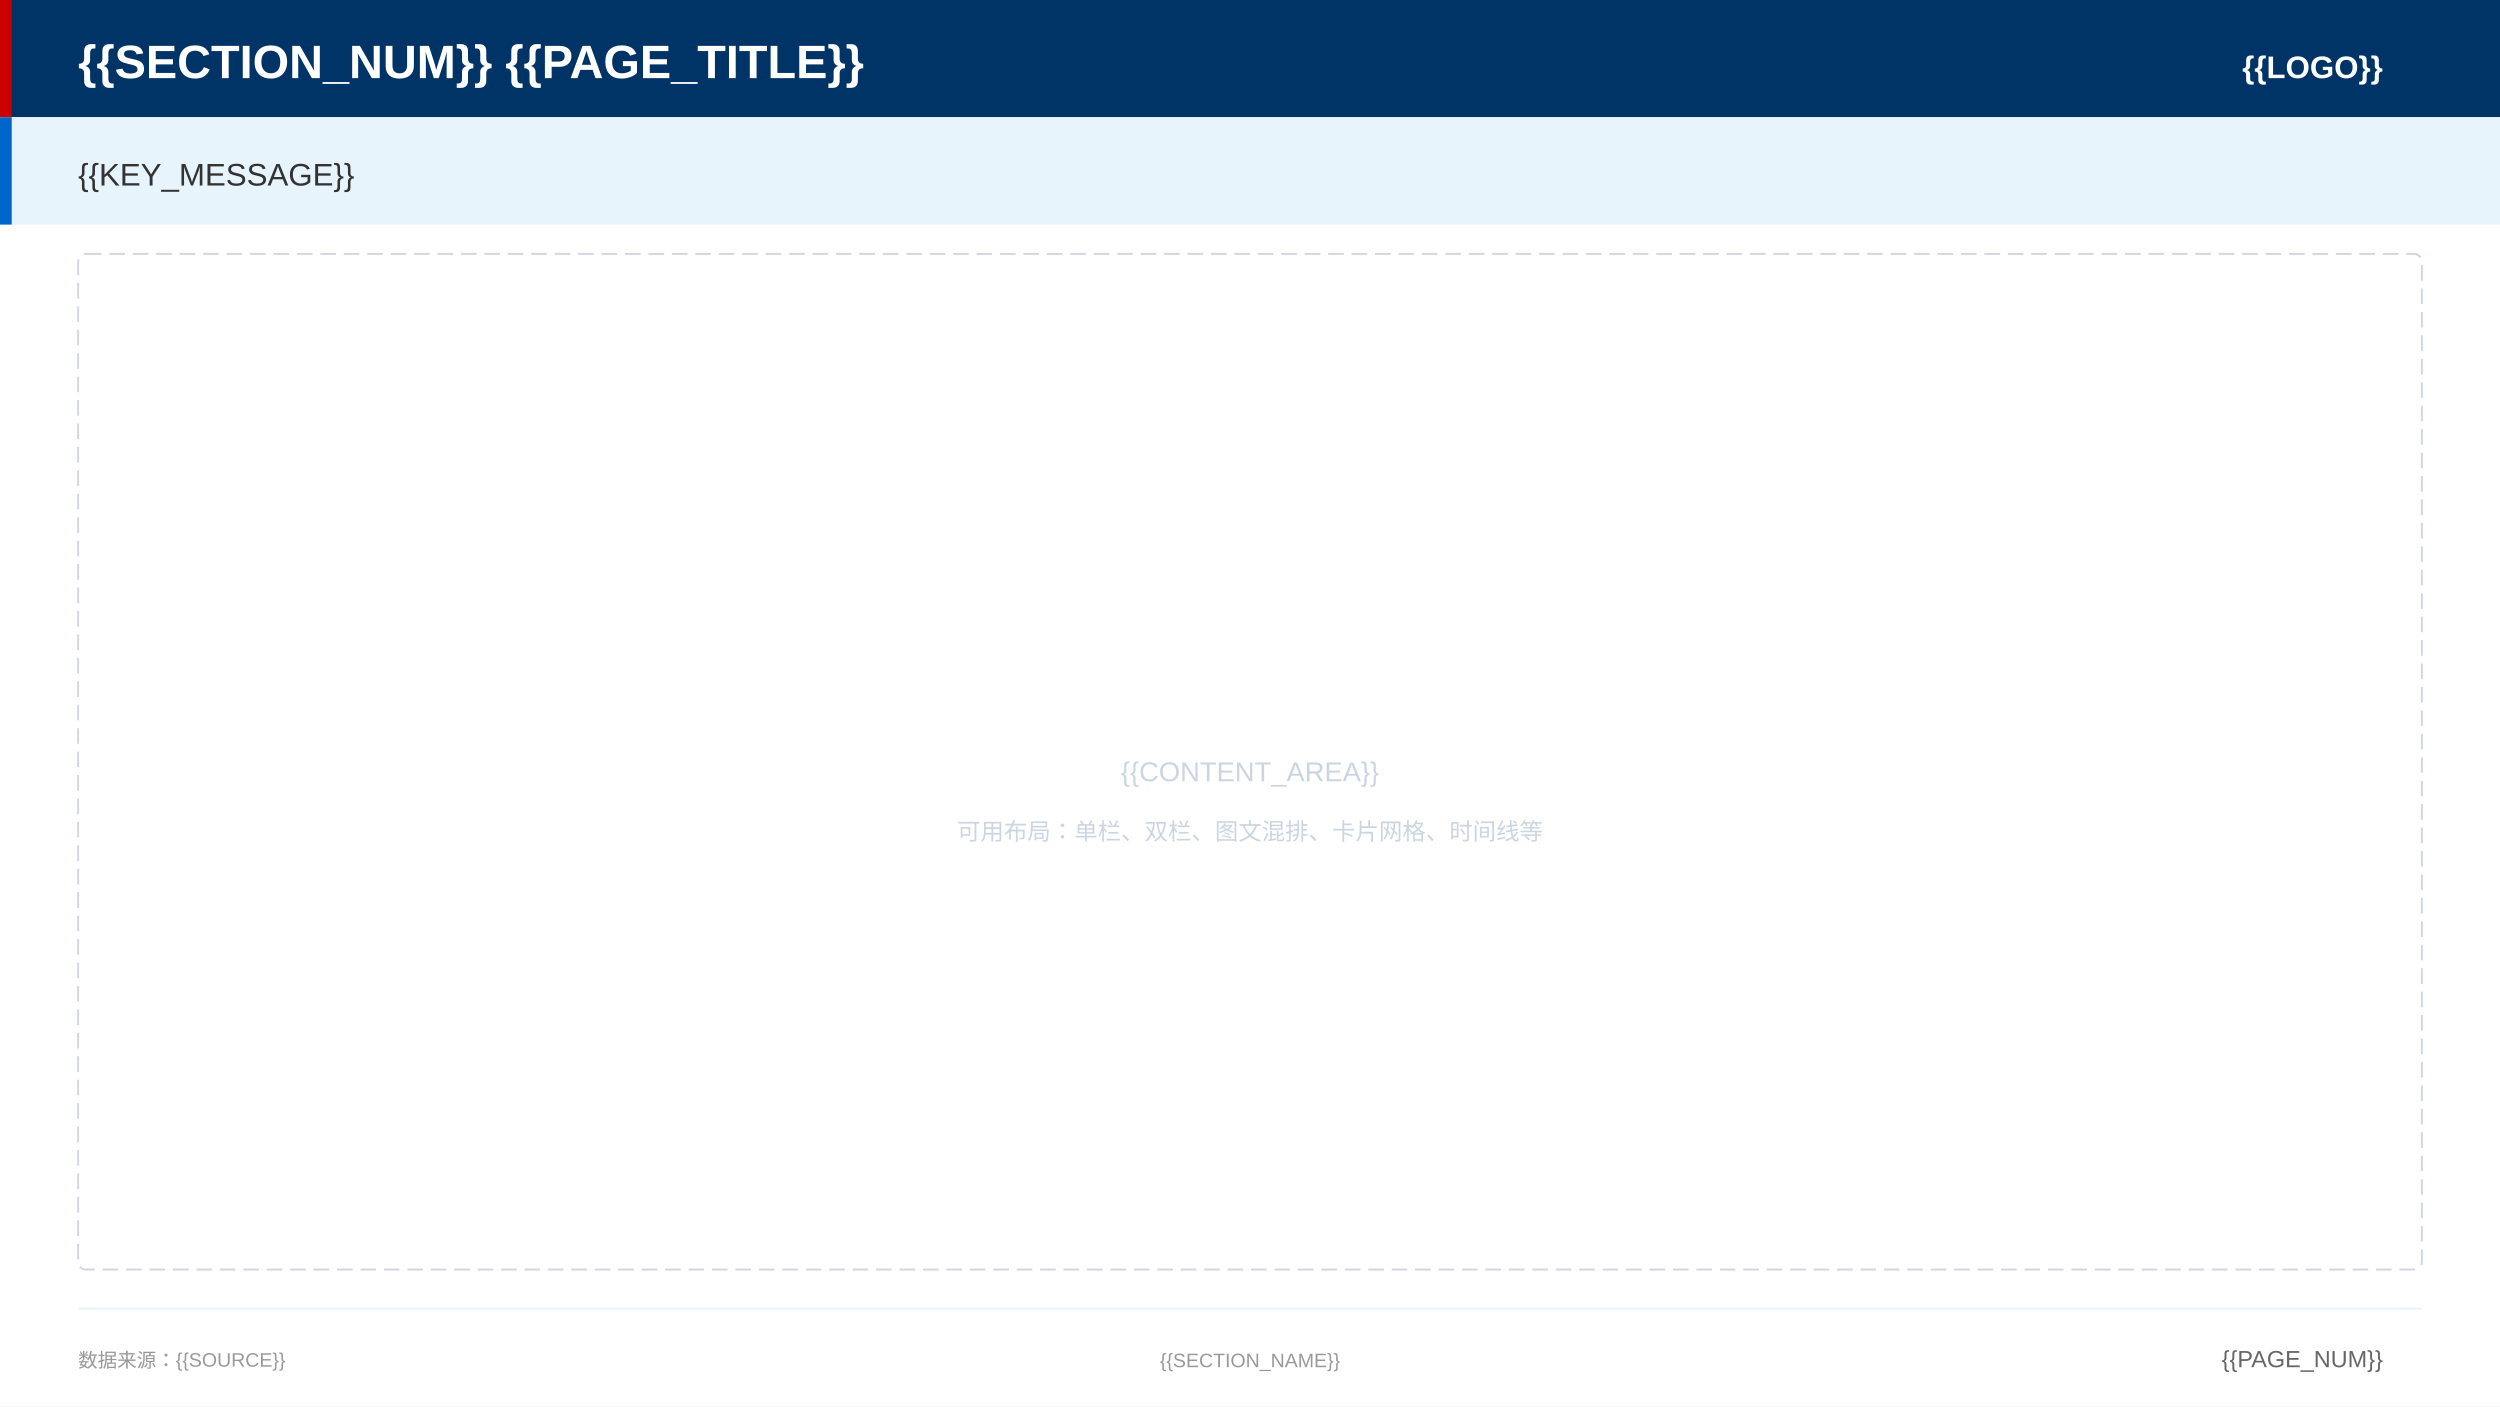
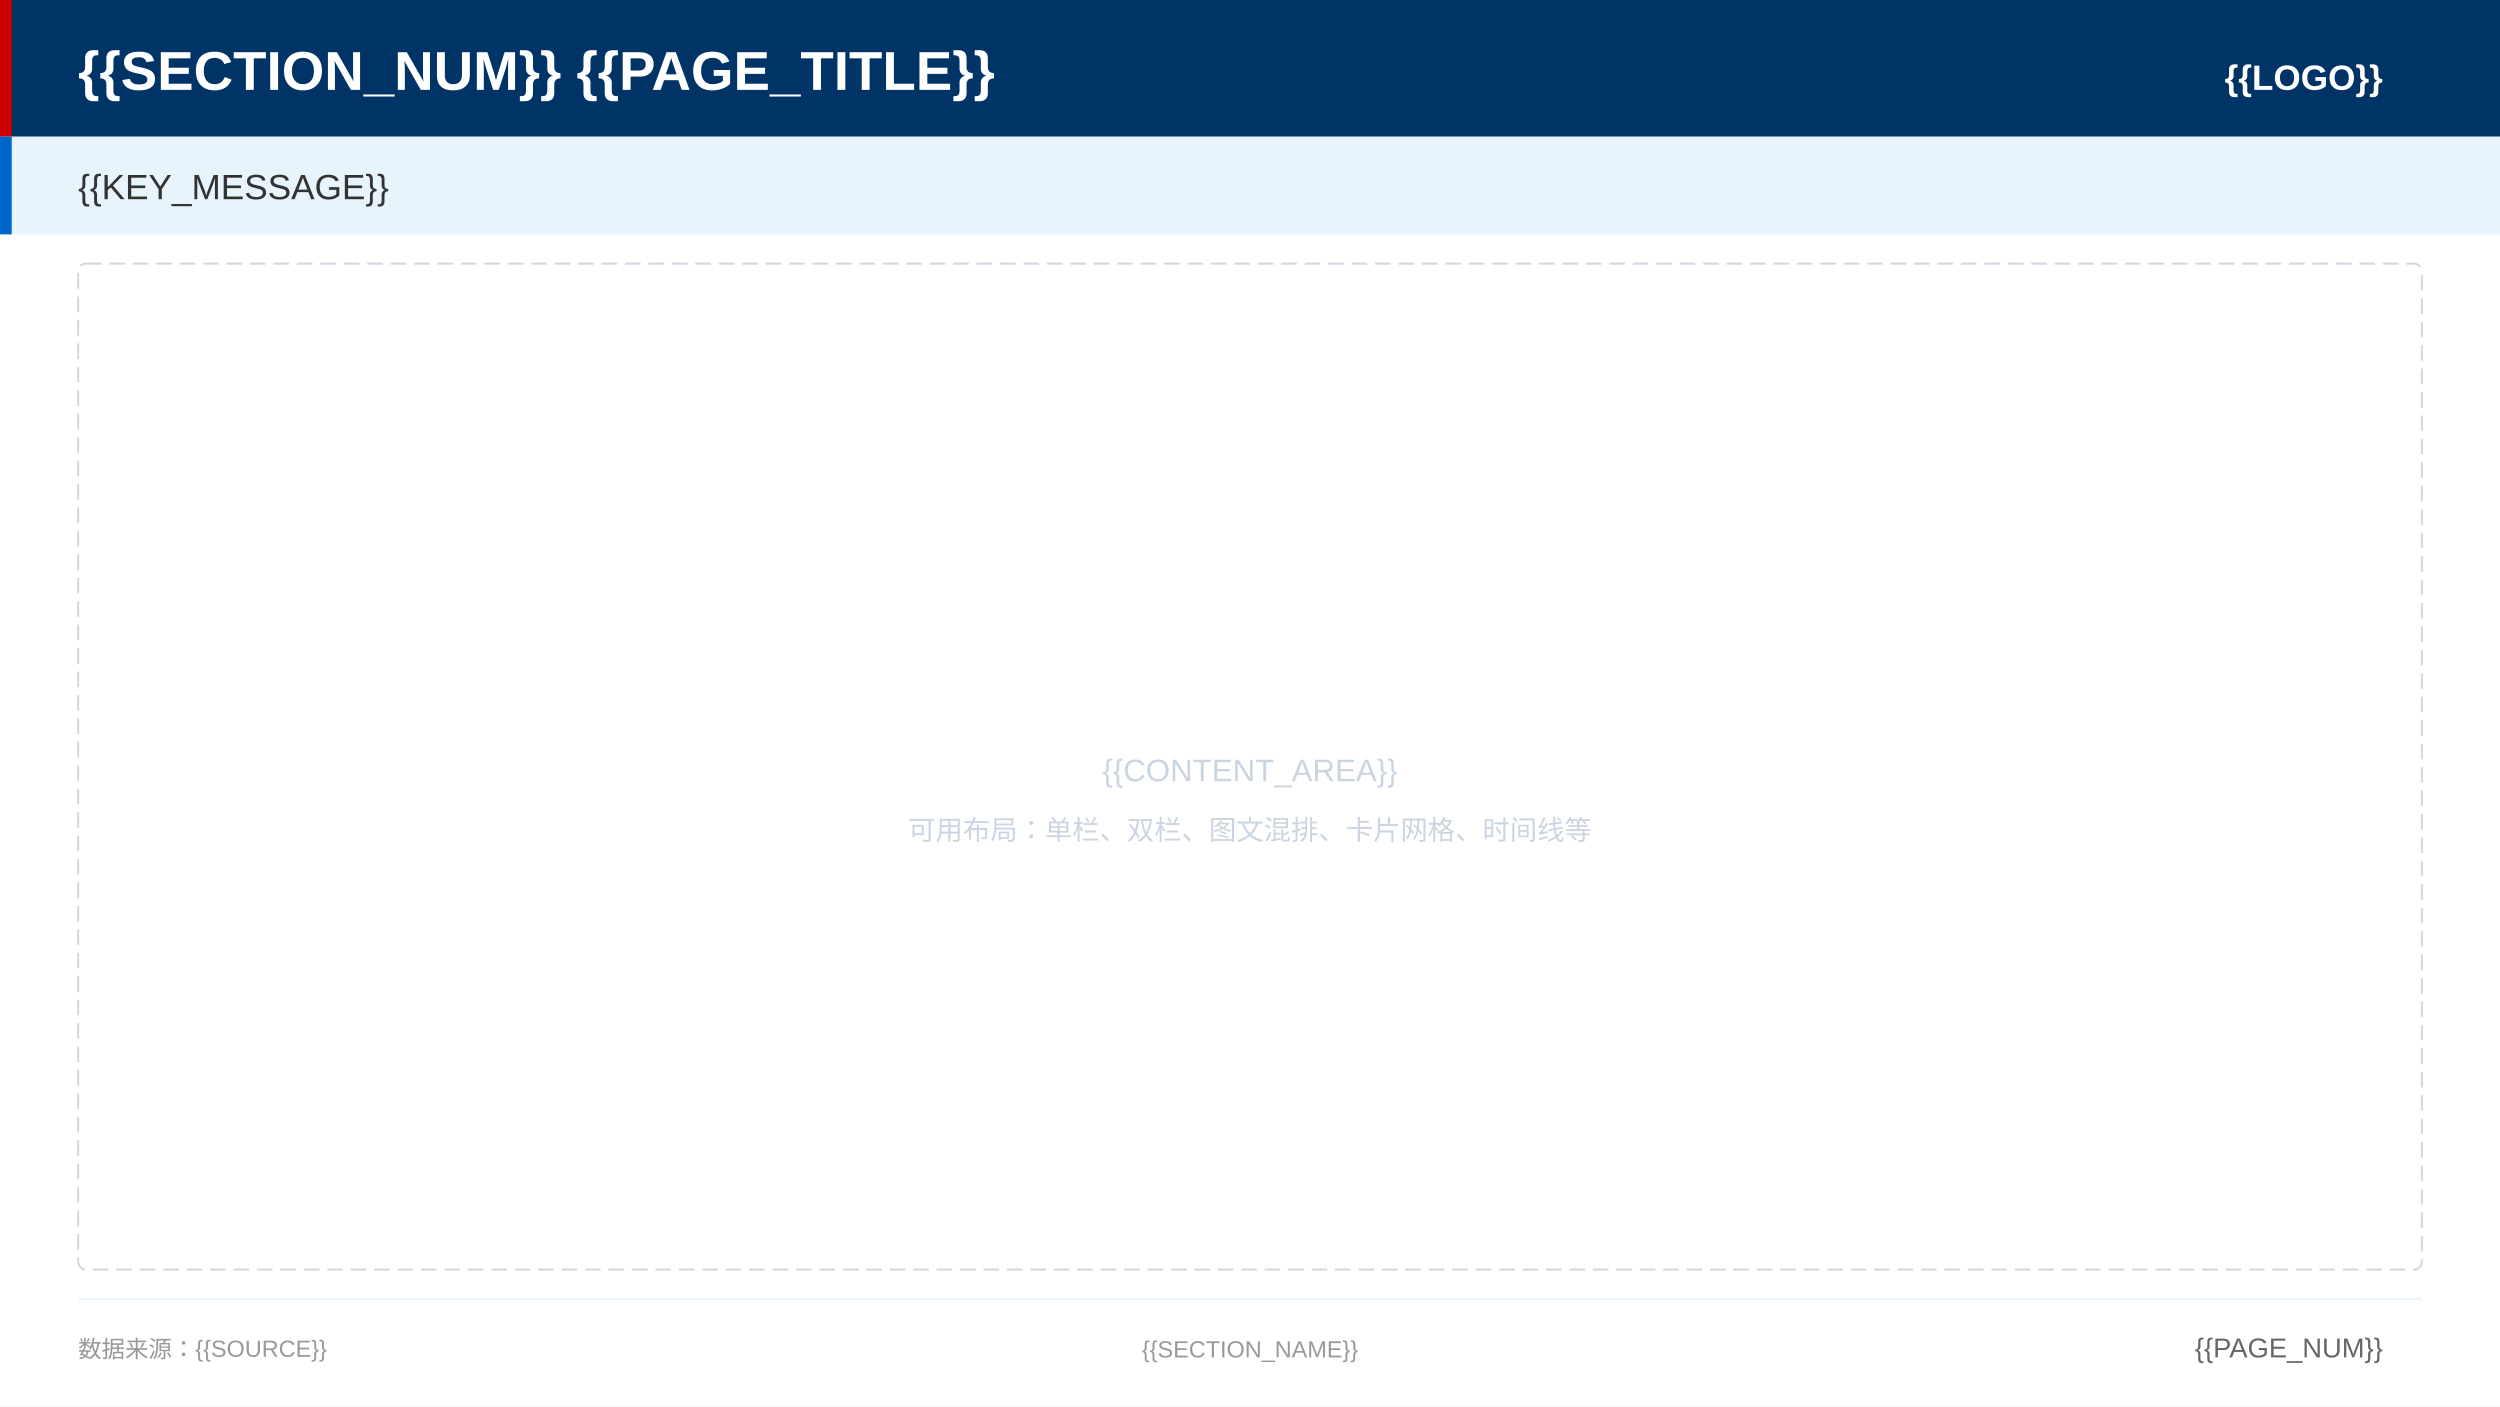
<svg xmlns="http://www.w3.org/2000/svg" viewBox="0 0 1280 720">
  <rect width="1280" height="720" fill="#FFFFFF" />
-   <rect x="0" y="0" width="1280" height="60" fill="#003366" />
-   <rect x="0" y="0" width="6" height="60" fill="#CC0000" />
-   <text x="40" y="40" fill="#FFFFFF" font-family="Microsoft YaHei, Arial, sans-serif" font-size="24" font-weight="bold">
+   <rect x="0" y="0" width="1280" height="70" fill="#003366" />
+   <rect x="0" y="0" width="6" height="70" fill="#CC0000" />
+   <text x="40" y="46" fill="#FFFFFF" font-family="Microsoft YaHei, Arial, sans-serif" font-size="28" font-weight="bold">
    {{SECTION_NUM}} {{PAGE_TITLE}}
  </text>
-   <rect x="1100" y="15" width="140" height="30" fill="none" />
-   <text x="1220" y="40" text-anchor="end" fill="#FFFFFF" font-family="Microsoft YaHei, Arial, sans-serif" font-size="16" font-weight="bold">
+   <rect x="1100" y="20" width="140" height="30" fill="none" />
+   <text x="1220" y="46" text-anchor="end" fill="#FFFFFF" font-family="Microsoft YaHei, Arial, sans-serif" font-size="18" font-weight="bold">
    {{LOGO}}
  </text>
-   <rect x="0" y="60" width="1280" height="55" fill="#E8F4FC" />
-   <rect x="0" y="60" width="6" height="55" fill="#0066CC" />
-   <text x="40" y="95" fill="#333333" font-family="Microsoft YaHei, Arial, sans-serif" font-size="16">
+   <rect x="0" y="70" width="1280" height="50" fill="#E8F4FC" />
+   <rect x="0" y="70" width="6" height="50" fill="#0066CC" />
+   <text x="40" y="102" fill="#333333" font-family="Microsoft YaHei, Arial, sans-serif" font-size="18">
    {{KEY_MESSAGE}}
  </text>
-   <rect x="40" y="130" width="1200" height="520" fill="#FFFFFF" rx="4" />
-   <rect x="40" y="130" width="1200" height="520" fill="none" stroke="#D0D7E0" stroke-width="1" rx="4" stroke-dasharray="8,4" />
-   <text x="640" y="400" text-anchor="middle" fill="#CBD5E1" font-family="Microsoft YaHei, Arial, sans-serif" font-size="14">
+   <rect x="40" y="135" width="1200" height="515" fill="#FFFFFF" rx="4" />
+   <rect x="40" y="135" width="1200" height="515" fill="none" stroke="#D0D7E0" stroke-width="1" rx="4" stroke-dasharray="8,4" />
+   <text x="640" y="400" text-anchor="middle" fill="#CBD5E1" font-family="Microsoft YaHei, Arial, sans-serif" font-size="16">
    {{CONTENT_AREA}}
  </text>
-   <text x="640" y="430" text-anchor="middle" fill="#CBD5E1" font-family="Microsoft YaHei, Arial, sans-serif" font-size="12">
+   <text x="640" y="430" text-anchor="middle" fill="#CBD5E1" font-family="Microsoft YaHei, Arial, sans-serif" font-size="14">
    可用布局：单栏、双栏、图文混排、卡片网格、时间线等
  </text>
-   <line x1="40" y1="670" x2="1240" y2="670" stroke="#E8F4FC" stroke-width="1" />
-   <text x="40" y="700" fill="#999999" font-family="Microsoft YaHei, Arial, sans-serif" font-size="10">
+   <line x1="40" y1="665" x2="1240" y2="665" stroke="#E8F4FC" stroke-width="1" />
+   <text x="40" y="695" fill="#999999" font-family="Microsoft YaHei, Arial, sans-serif" font-size="12">
    数据来源：{{SOURCE}}
  </text>
-   <text x="640" y="700" text-anchor="middle" fill="#999999" font-family="Microsoft YaHei, Arial, sans-serif" font-size="10">
+   <text x="640" y="695" text-anchor="middle" fill="#999999" font-family="Microsoft YaHei, Arial, sans-serif" font-size="12">
    {{SECTION_NAME}}
  </text>
-   <text x="1220" y="700" text-anchor="end" fill="#666666" font-family="Microsoft YaHei, Arial, sans-serif" font-size="12">
+   <text x="1220" y="695" text-anchor="end" fill="#666666" font-family="Microsoft YaHei, Arial, sans-serif" font-size="14">
    {{PAGE_NUM}}
  </text>
</svg>
